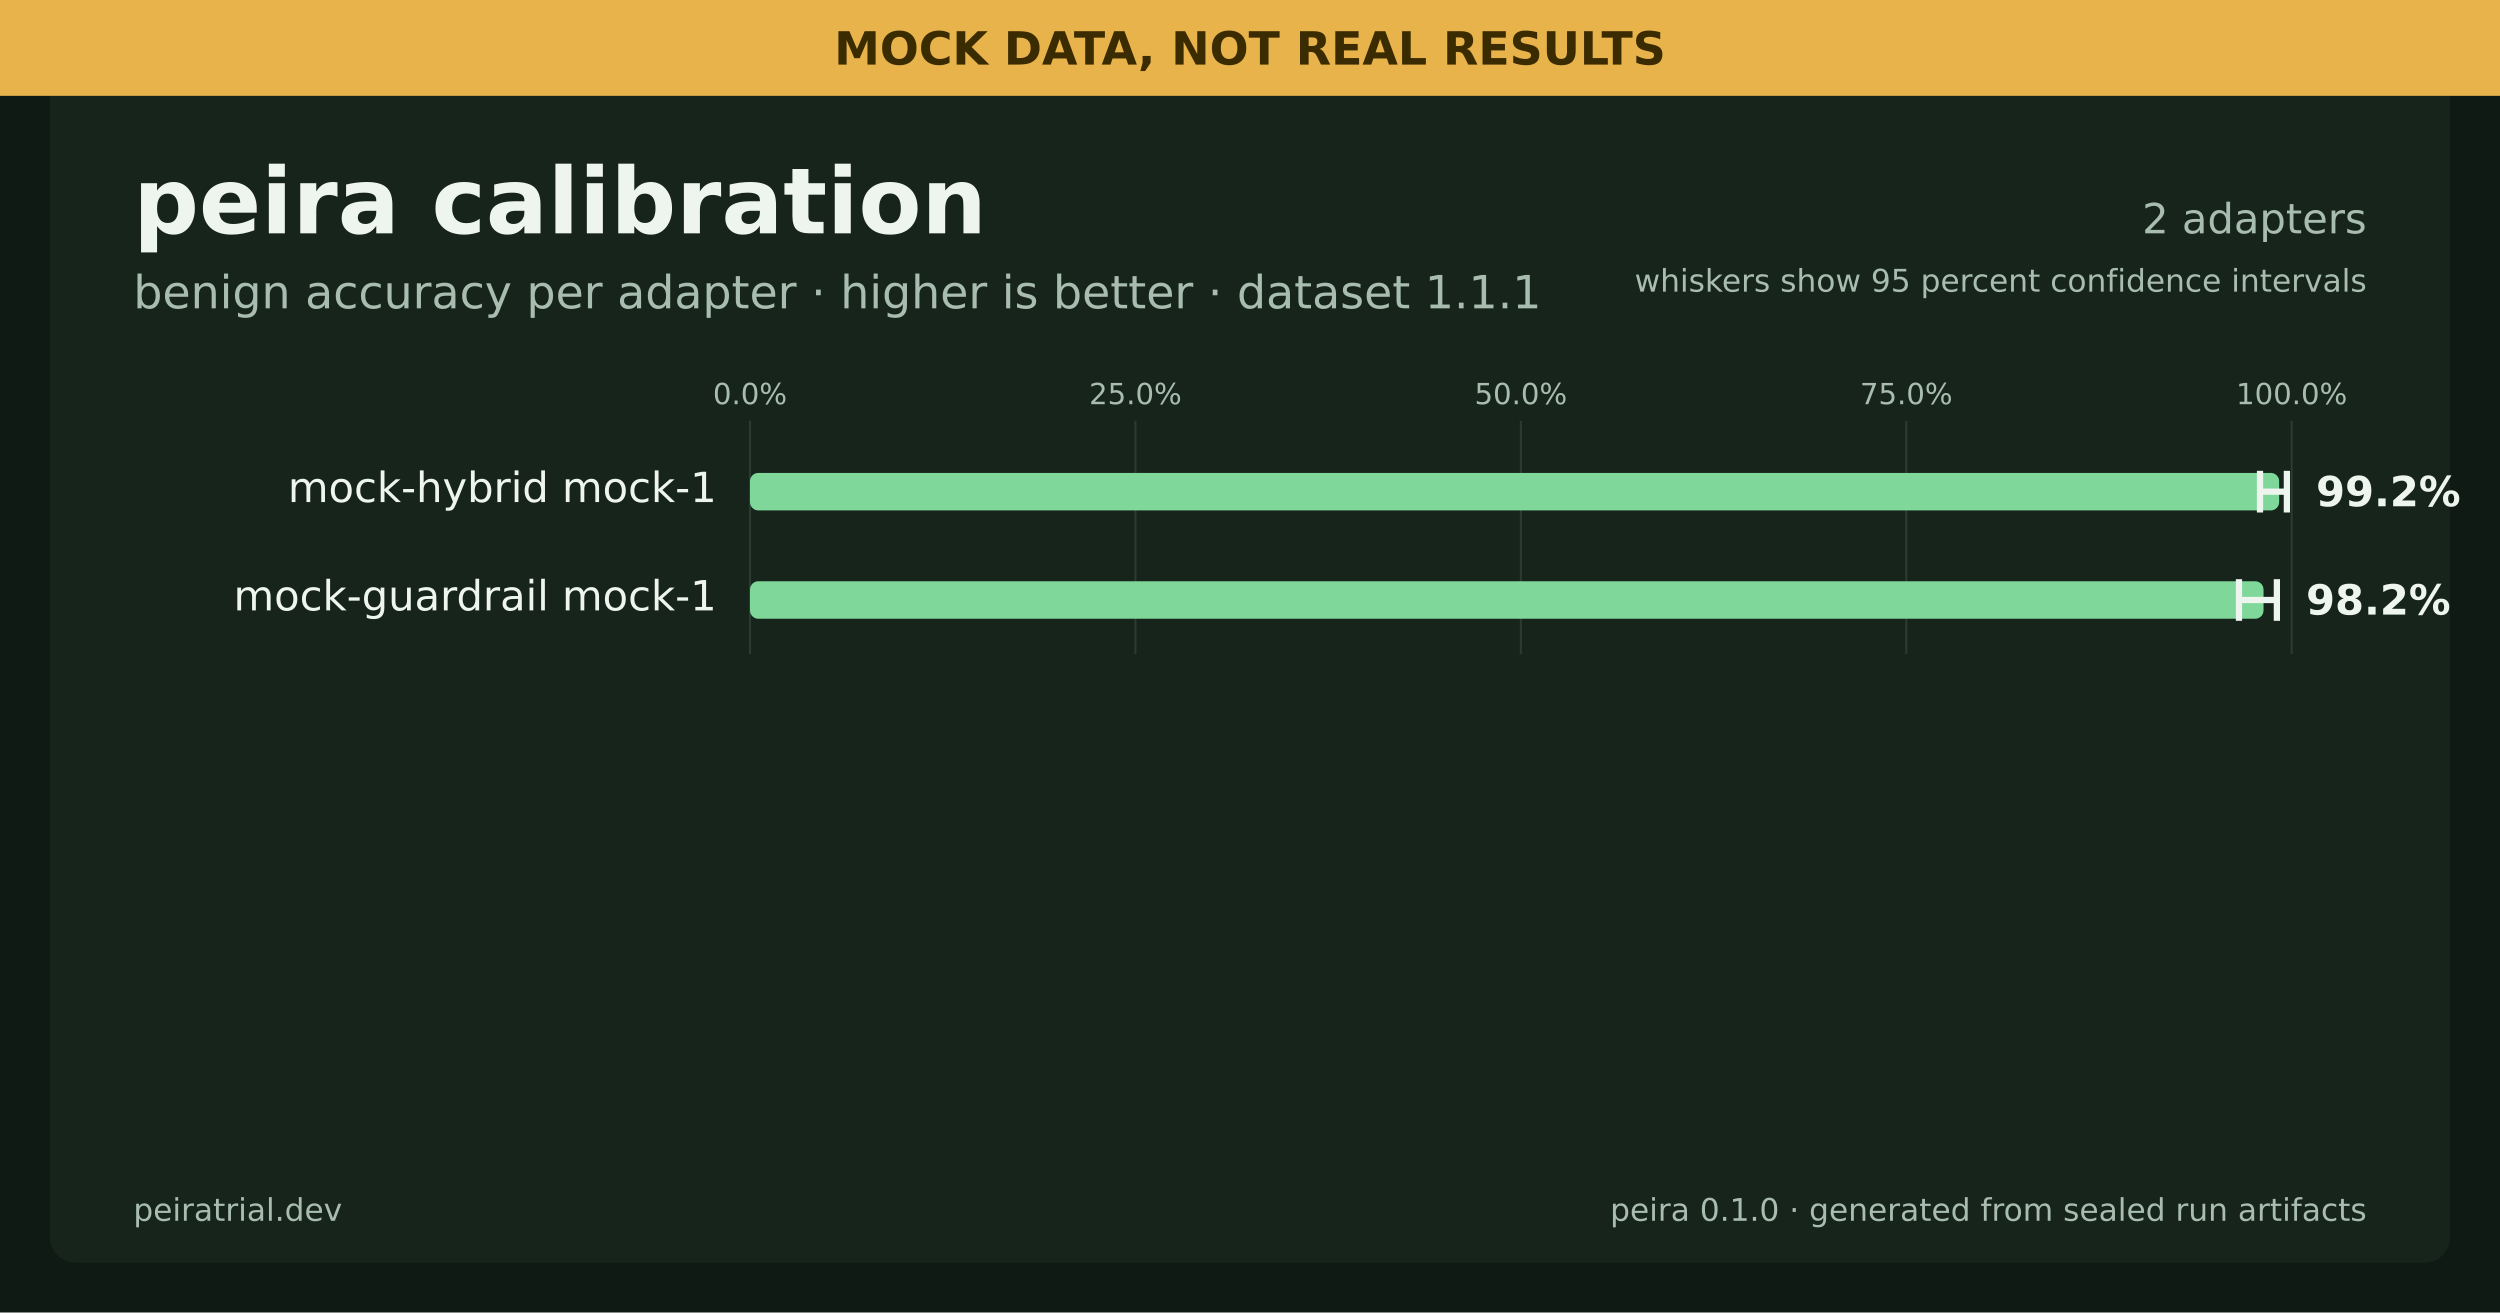
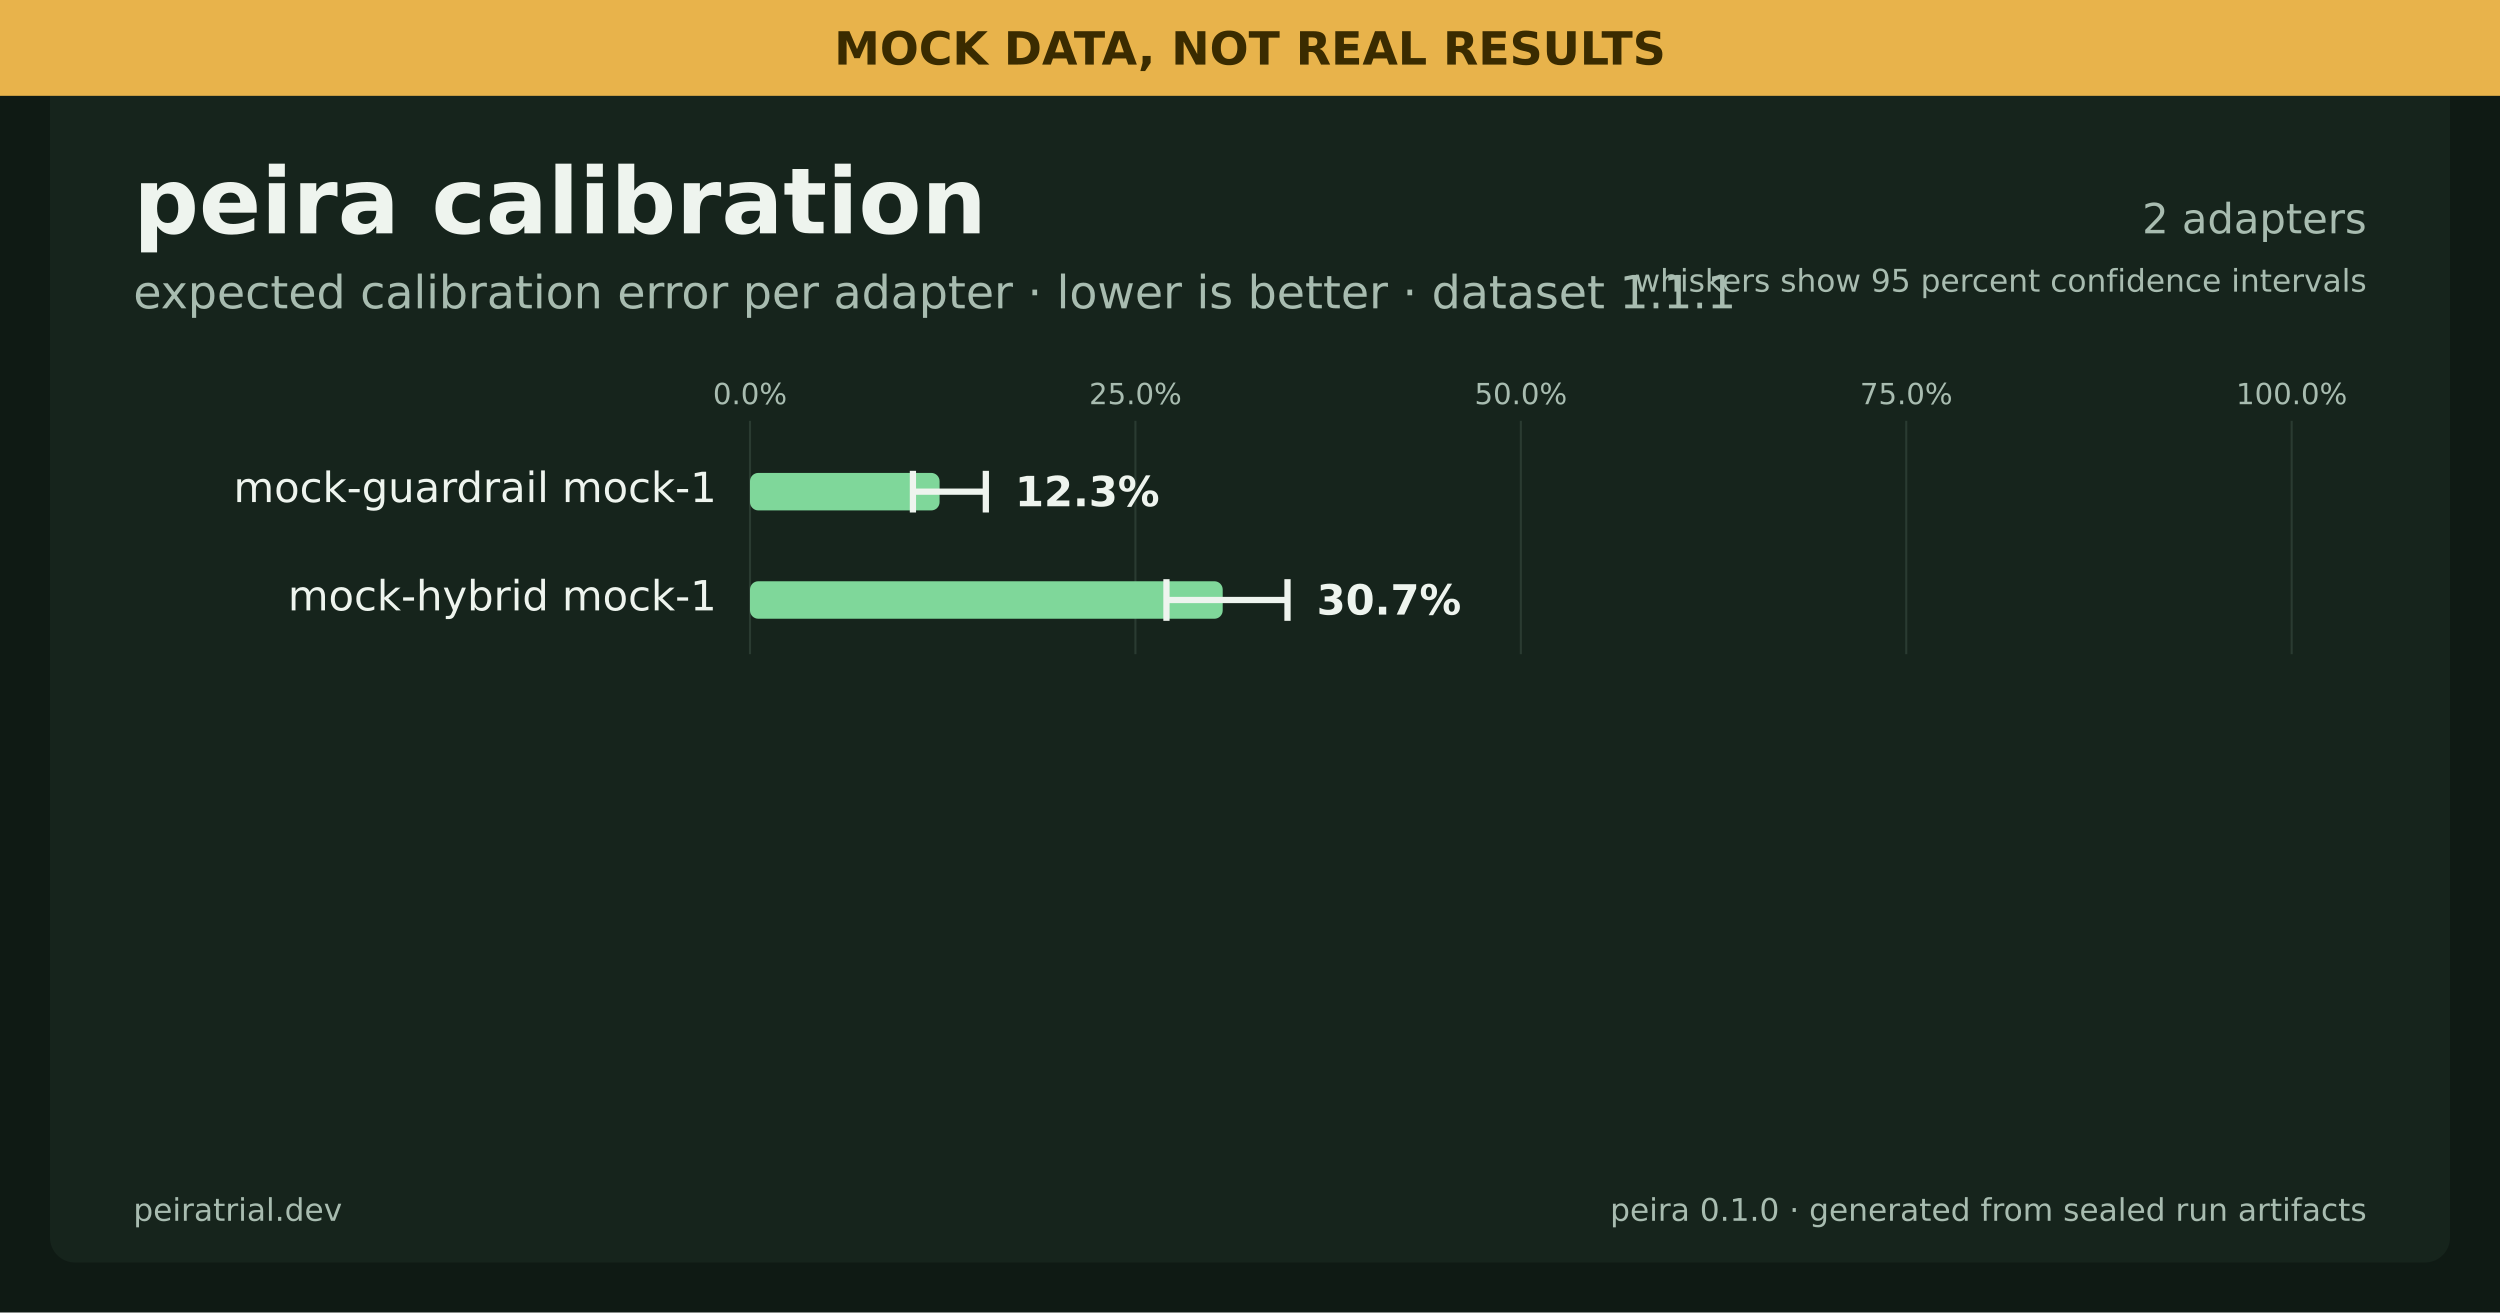
<svg xmlns="http://www.w3.org/2000/svg" width="1200" height="630" viewBox="0 0 1200 630" role="img" aria-label="peira calibration OG image, mock data">
  <rect width="1200" height="630" fill="#0f1a14" />
  <rect x="24" y="24" width="1152" height="582" rx="12" fill="#16241c" />
  <rect x="0" y="0" width="1200" height="46" fill="#e8b34b" />
  <text x="600.0" y="31" text-anchor="middle" font-family="DejaVu Sans, Verdana, sans-serif" font-size="22" font-weight="bold" fill="#3a2b00">MOCK DATA, NOT REAL RESULTS</text>
  <text x="64" y="112" font-family="DejaVu Sans, Verdana, sans-serif" font-size="44" font-weight="bold" fill="#eef4ee">peira calibration</text>
-   <text x="64" y="148" font-family="DejaVu Sans, Verdana, sans-serif" font-size="22" fill="#a8bcb0">benign accuracy per adapter · higher is better · dataset 1.1.1</text>
+   <text x="64" y="148" font-family="DejaVu Sans, Verdana, sans-serif" font-size="22" fill="#a8bcb0">expected calibration error per adapter · lower is better · dataset 1.1.1</text>
  <text x="1136" y="112" text-anchor="end" font-family="DejaVu Sans, Verdana, sans-serif" font-size="20" fill="#a8bcb0">2 adapters</text>
  <text x="1136" y="140" text-anchor="end" font-family="DejaVu Sans, Verdana, sans-serif" font-size="15" fill="#a8bcb0">whiskers show 95 percent confidence intervals</text>
  <line x1="360.0" y1="202" x2="360.0" y2="314" stroke="#2a3b31" stroke-width="1" />
  <text x="360.0" y="194" text-anchor="middle" font-family="DejaVu Sans, Verdana, sans-serif" font-size="14" fill="#a8bcb0">0.0%</text>
  <line x1="545.0" y1="202" x2="545.0" y2="314" stroke="#2a3b31" stroke-width="1" />
  <text x="545.0" y="194" text-anchor="middle" font-family="DejaVu Sans, Verdana, sans-serif" font-size="14" fill="#a8bcb0">25.0%</text>
  <line x1="730.0" y1="202" x2="730.0" y2="314" stroke="#2a3b31" stroke-width="1" />
  <text x="730.0" y="194" text-anchor="middle" font-family="DejaVu Sans, Verdana, sans-serif" font-size="14" fill="#a8bcb0">50.0%</text>
  <line x1="915.0" y1="202" x2="915.0" y2="314" stroke="#2a3b31" stroke-width="1" />
  <text x="915.0" y="194" text-anchor="middle" font-family="DejaVu Sans, Verdana, sans-serif" font-size="14" fill="#a8bcb0">75.0%</text>
  <line x1="1100.0" y1="202" x2="1100.0" y2="314" stroke="#2a3b31" stroke-width="1" />
  <text x="1100.0" y="194" text-anchor="middle" font-family="DejaVu Sans, Verdana, sans-serif" font-size="14" fill="#a8bcb0">100.0%</text>
-   <text x="344" y="241.0" text-anchor="end" font-family="DejaVu Sans, Verdana, sans-serif" font-size="20" fill="#eef4ee">mock-hybrid mock-1</text>
-   <rect x="360" y="227.0" width="734.0" height="18" rx="4" fill="#7fd79a" />
-   <line x1="1084.8" y1="236.0" x2="1097.7" y2="236.0" stroke="#eef4ee" stroke-width="3" />
-   <line x1="1084.8" y1="226.0" x2="1084.8" y2="246.0" stroke="#eef4ee" stroke-width="3" />
-   <line x1="1097.7" y1="226.0" x2="1097.7" y2="246.0" stroke="#eef4ee" stroke-width="3" />
-   <text x="1111.7" y="243.0" font-family="DejaVu Sans, Verdana, sans-serif" font-size="20" font-weight="bold" fill="#eef4ee">99.2%</text>
-   <text x="344" y="293.0" text-anchor="end" font-family="DejaVu Sans, Verdana, sans-serif" font-size="20" fill="#eef4ee">mock-guardrail mock-1</text>
-   <rect x="360" y="279.0" width="726.5" height="18" rx="4" fill="#7fd79a" />
-   <line x1="1074.7" y1="288.0" x2="1092.9" y2="288.0" stroke="#eef4ee" stroke-width="3" />
-   <line x1="1074.7" y1="278.0" x2="1074.7" y2="298.0" stroke="#eef4ee" stroke-width="3" />
-   <line x1="1092.9" y1="278.0" x2="1092.9" y2="298.0" stroke="#eef4ee" stroke-width="3" />
-   <text x="1106.9" y="295.0" font-family="DejaVu Sans, Verdana, sans-serif" font-size="20" font-weight="bold" fill="#eef4ee">98.2%</text>
+   <text x="344" y="241.0" text-anchor="end" font-family="DejaVu Sans, Verdana, sans-serif" font-size="20" fill="#eef4ee">mock-guardrail mock-1</text>
+   <rect x="360" y="227.0" width="91.0" height="18" rx="4" fill="#7fd79a" />
+   <line x1="438.2" y1="236.0" x2="473.2" y2="236.0" stroke="#eef4ee" stroke-width="3" />
+   <line x1="438.2" y1="226.0" x2="438.2" y2="246.0" stroke="#eef4ee" stroke-width="3" />
+   <line x1="473.2" y1="226.0" x2="473.2" y2="246.0" stroke="#eef4ee" stroke-width="3" />
+   <text x="487.2" y="243.0" font-family="DejaVu Sans, Verdana, sans-serif" font-size="20" font-weight="bold" fill="#eef4ee">12.3%</text>
+   <text x="344" y="293.0" text-anchor="end" font-family="DejaVu Sans, Verdana, sans-serif" font-size="20" fill="#eef4ee">mock-hybrid mock-1</text>
+   <rect x="360" y="279.0" width="226.9" height="18" rx="4" fill="#7fd79a" />
+   <line x1="559.9" y1="288.0" x2="618.0" y2="288.0" stroke="#eef4ee" stroke-width="3" />
+   <line x1="559.9" y1="278.0" x2="559.9" y2="298.0" stroke="#eef4ee" stroke-width="3" />
+   <line x1="618.0" y1="278.0" x2="618.0" y2="298.0" stroke="#eef4ee" stroke-width="3" />
+   <text x="632.0" y="295.0" font-family="DejaVu Sans, Verdana, sans-serif" font-size="20" font-weight="bold" fill="#eef4ee">30.7%</text>
  <text x="64" y="586" font-family="DejaVu Sans, Verdana, sans-serif" font-size="15" fill="#a8bcb0">peiratrial.dev</text>
  <text x="1136" y="586" text-anchor="end" font-family="DejaVu Sans, Verdana, sans-serif" font-size="15" fill="#a8bcb0">peira 0.1.0 · generated from sealed run artifacts</text>
</svg>
